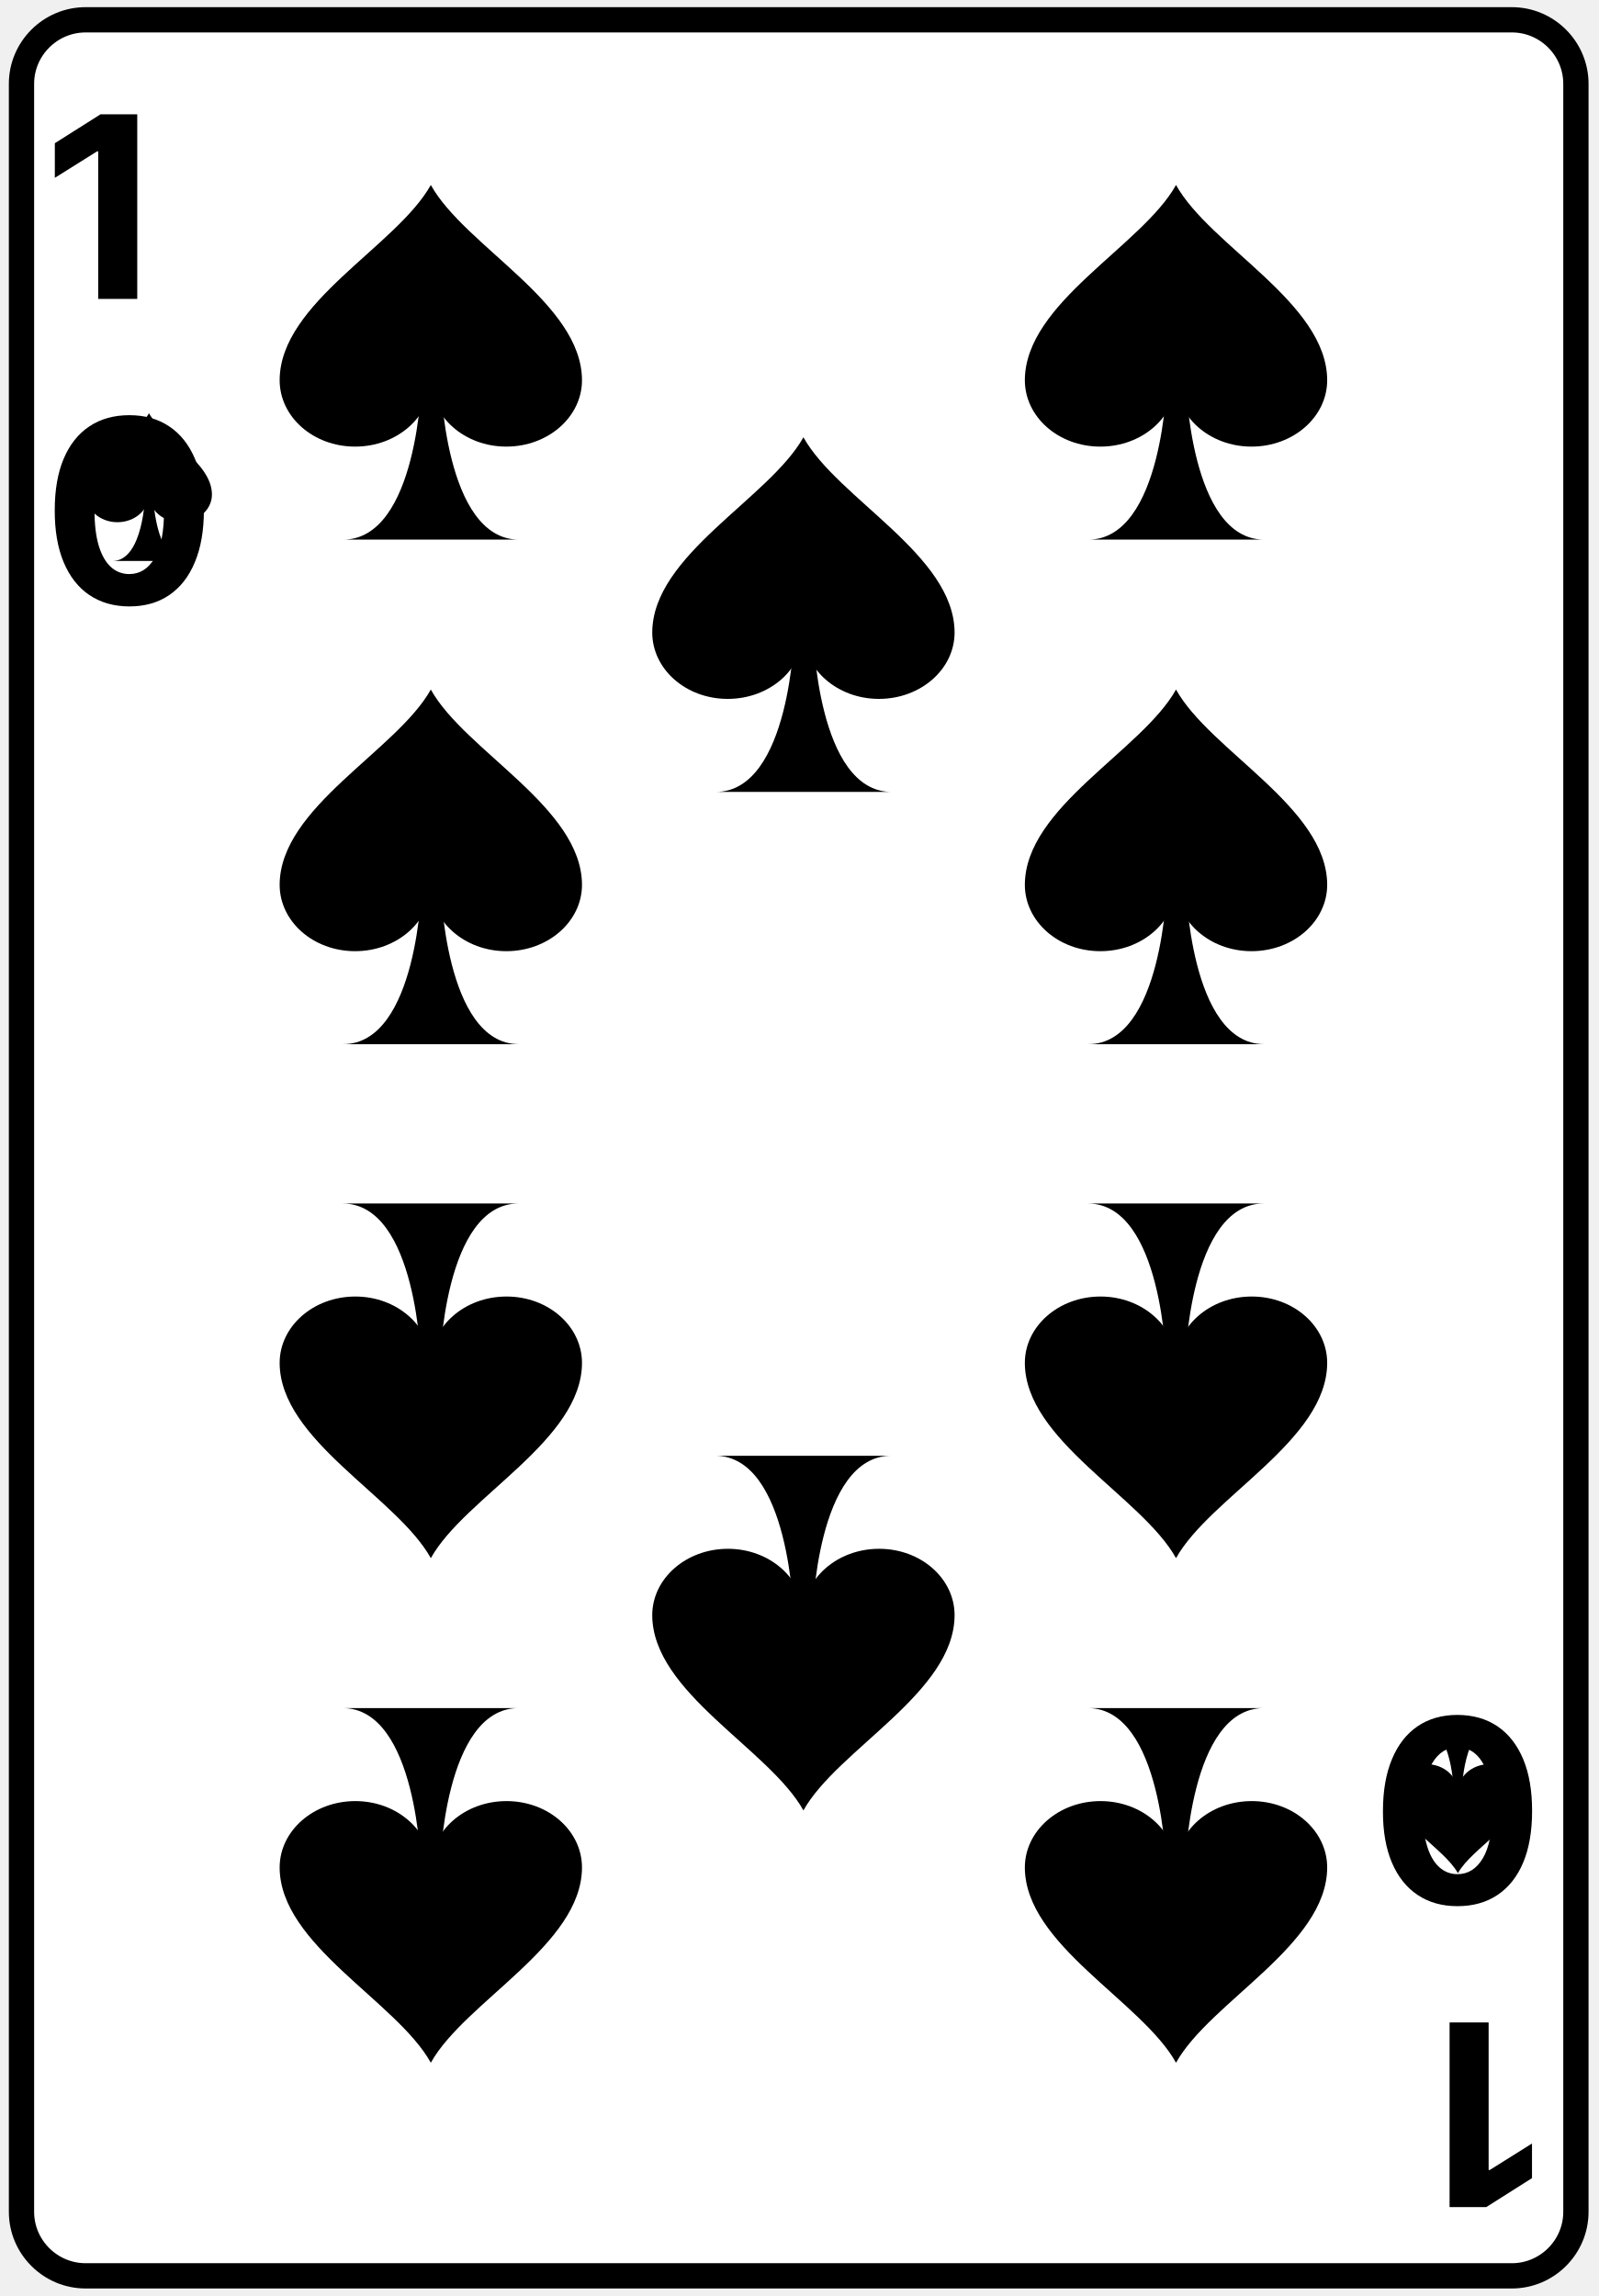
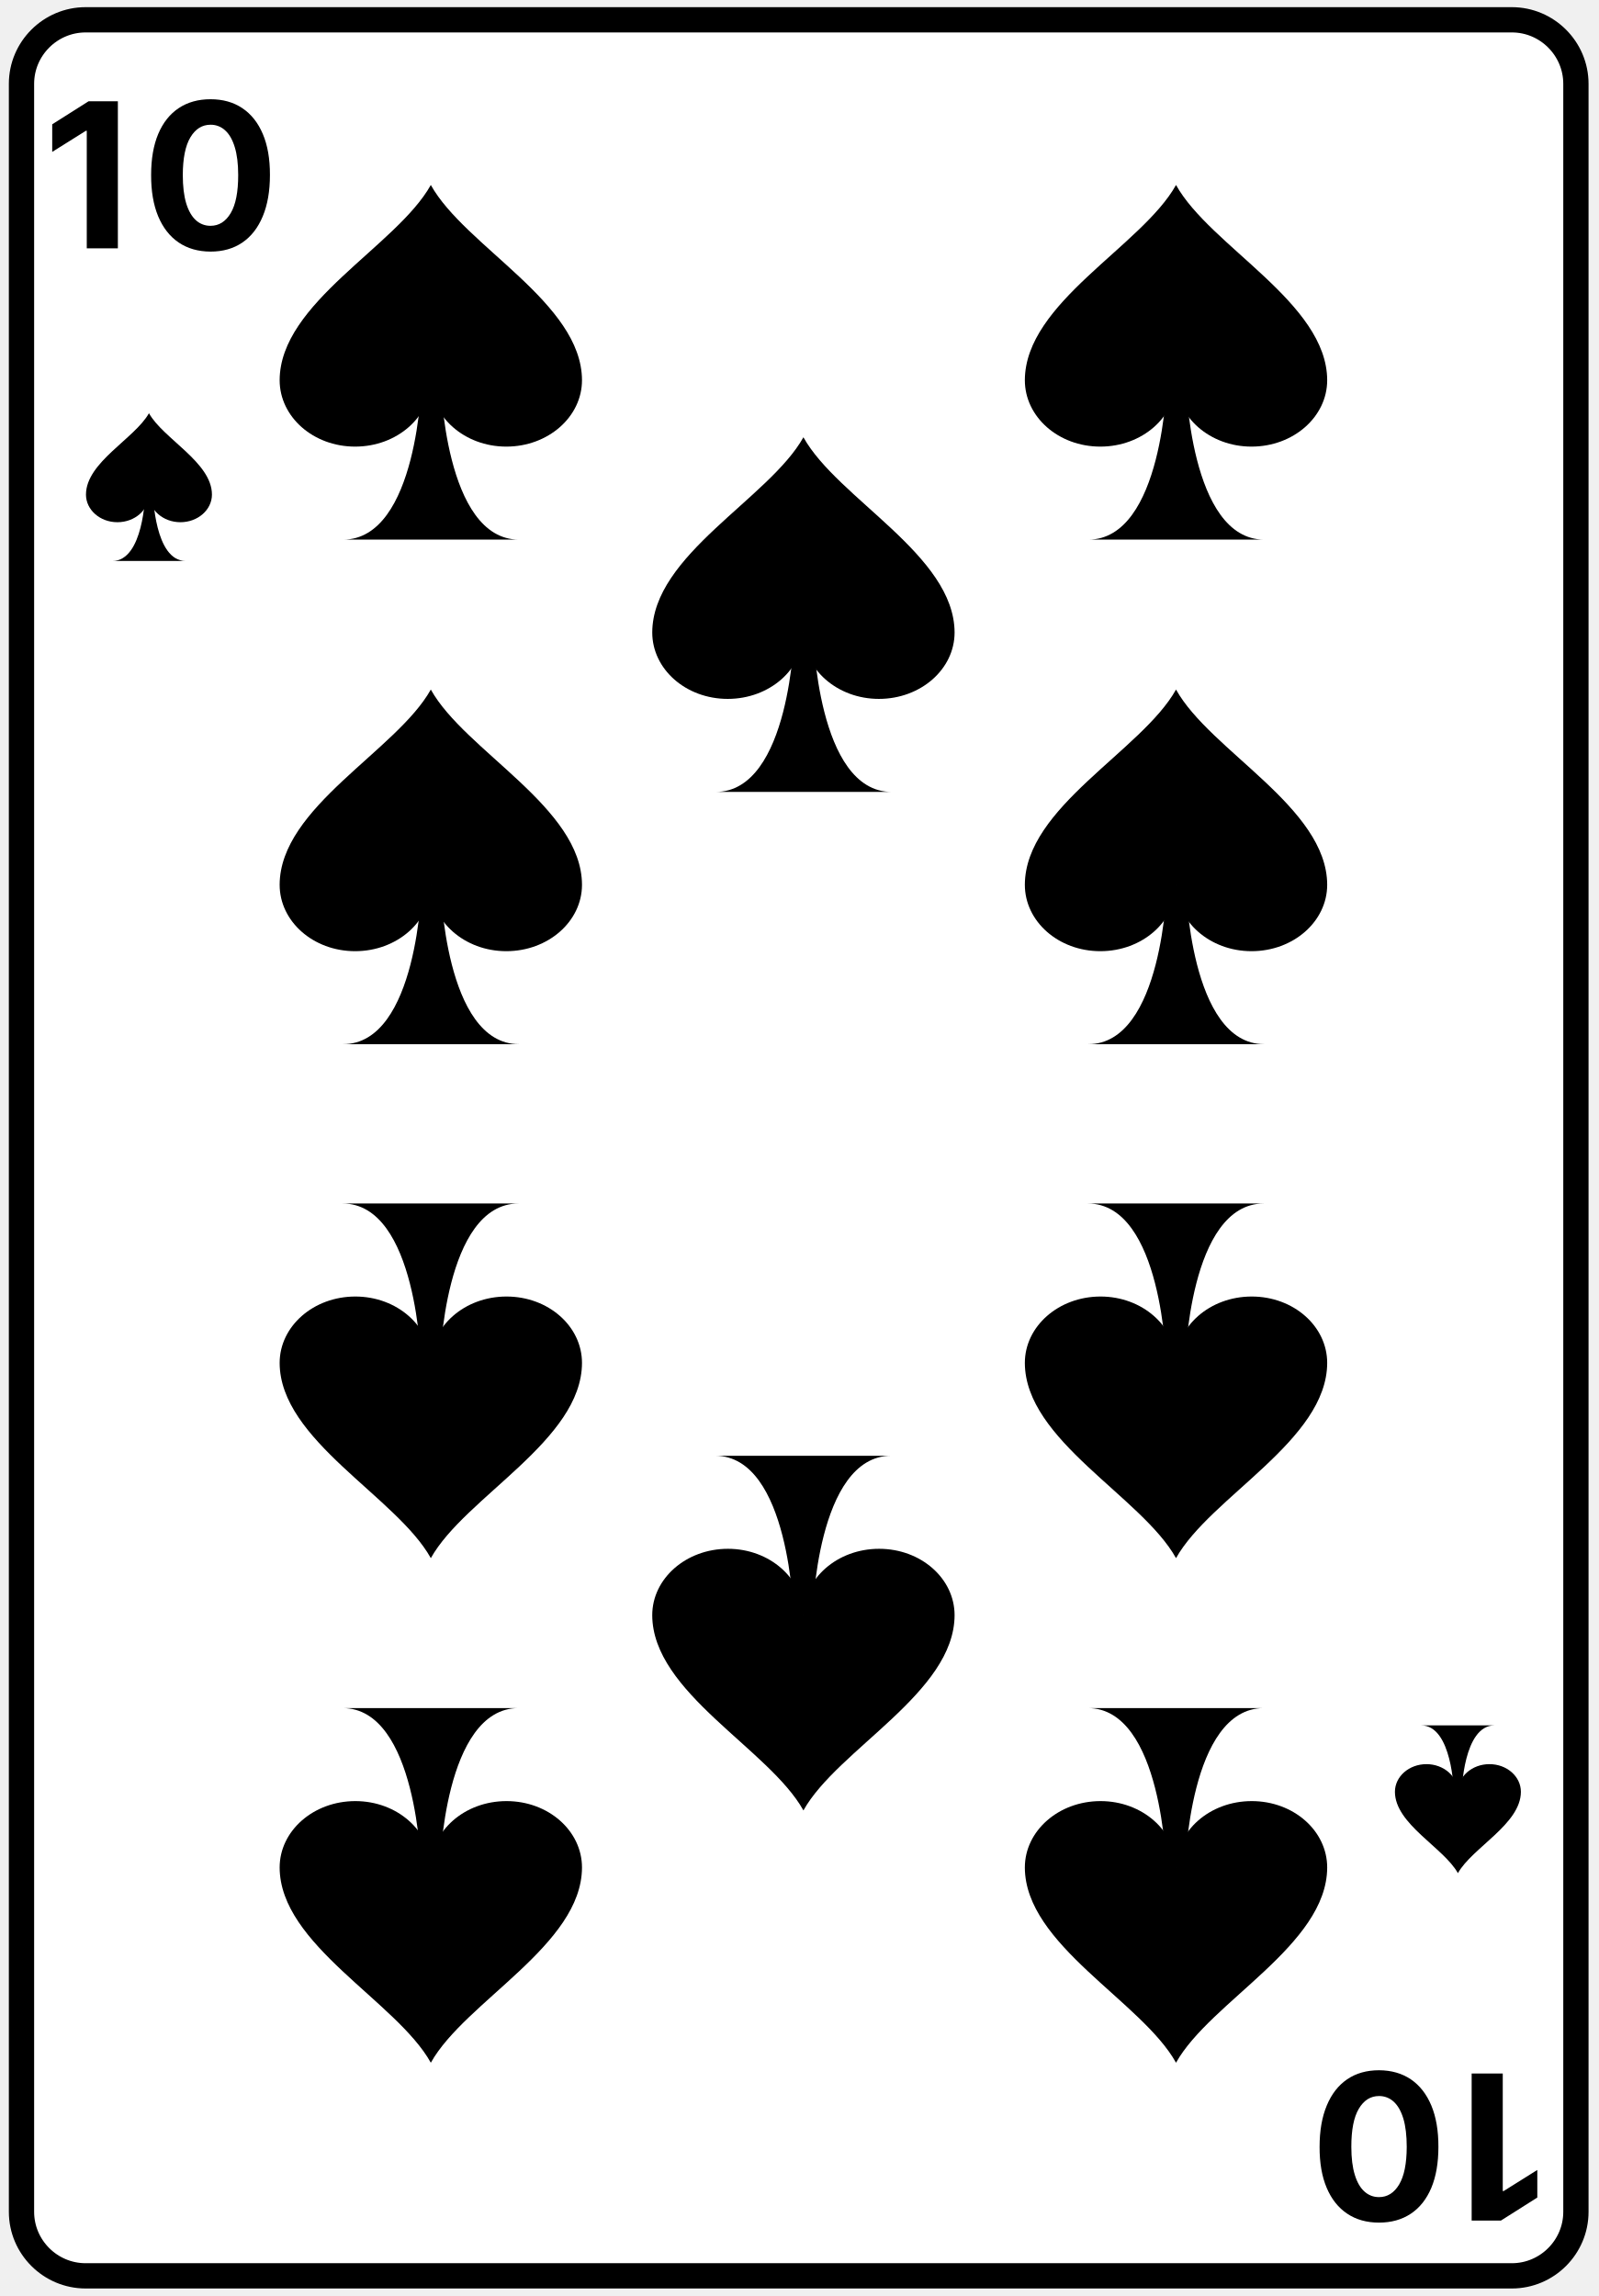
<svg xmlns="http://www.w3.org/2000/svg" width="158" height="227" fill="none" viewBox="0 0 158 227">
  <path fill="#fff" stroke="#000" stroke-width="2.499" d="M2.125 218.679c0 3.482 2.85 6.328 6.338 6.328h141.009c3.478 0 6.328-2.846 6.328-6.328V8.287c0-3.482-2.85-6.329-6.328-6.329H8.462c-3.487 0-6.337 2.847-6.337 6.329v210.392Z" />
-   <path fill="#000" d="M13.569 11.298v18.257h-3.86V14.962h-.107l-4.181 2.62V14.16l4.52-2.861h3.628Zm-.785 48.659c-1.533-.007-2.852-.384-3.958-1.133-1.1-.749-1.946-1.833-2.54-3.254-.589-1.42-.88-3.129-.874-5.126 0-1.99.294-3.688.882-5.09.595-1.403 1.442-2.47 2.541-3.2 1.106-.738 2.422-1.106 3.95-1.106 1.527 0 2.84.368 3.94 1.105 1.105.737 1.955 1.807 2.55 3.21.594 1.397.888 3.09.882 5.081 0 2.003-.297 3.715-.891 5.135-.589 1.42-1.433 2.505-2.532 3.254-1.1.749-2.416 1.123-3.95 1.123Zm0-3.201c1.046 0 1.881-.526 2.506-1.578.624-1.052.933-2.63.927-4.734 0-1.385-.143-2.538-.428-3.459-.28-.92-.678-1.613-1.195-2.077a2.605 2.605 0 0 0-1.81-.695c-1.04 0-1.872.52-2.496 1.56-.624 1.04-.939 2.597-.945 4.671 0 1.403.14 2.574.42 3.513.285.933.686 1.634 1.203 2.104a2.637 2.637 0 0 0 1.819.695Zm130.527 161.452v-18.257h3.86v14.593h.107l4.181-2.621v3.424l-4.52 2.861h-3.628Zm.784-48.658c1.534.005 2.853.383 3.959 1.132 1.099.749 1.946 1.833 2.54 3.254.589 1.42.88 3.129.874 5.126 0 1.991-.294 3.687-.883 5.09-.594 1.403-1.441 2.469-2.54 3.2-1.106.737-2.422 1.106-3.95 1.106-1.527 0-2.84-.369-3.94-1.106-1.105-.736-1.955-1.806-2.55-3.209-.594-1.397-.888-3.09-.882-5.081 0-2.003.297-3.715.891-5.135.589-1.421 1.433-2.505 2.532-3.254 1.1-.749 2.416-1.123 3.949-1.123Zm0 3.2c-1.046 0-1.881.526-2.505 1.578-.624 1.052-.933 2.63-.927 4.734 0 1.384.143 2.537.428 3.459.279.921.678 1.613 1.195 2.077a2.606 2.606 0 0 0 1.809.695c1.04 0 1.873-.52 2.497-1.56.624-1.04.939-2.597.945-4.671 0-1.403-.14-2.574-.419-3.513-.286-.933-.687-1.634-1.204-2.104a2.64 2.64 0 0 0-1.819-.695Z" />
-   <path fill="#000" d="M11.11 55.462c1.54 0 2.353-1.64 2.777-3.28.424-1.64.461-3.279.461-3.279l.784-.009s.148 6.568 3.23 6.568H11.11Z" />
+   <path fill="#000" d="M11.653 10.01v14.545H8.578V12.93h-.085l-3.331 2.088V12.29l3.6-2.28h2.891Zm9.16 14.865c-1.221-.005-2.272-.305-3.153-.902-.876-.597-1.55-1.46-2.024-2.592-.47-1.132-.701-2.493-.696-4.084 0-1.586.234-2.938.703-4.056.473-1.117 1.148-1.967 2.024-2.55.88-.587 1.93-.88 3.146-.88 1.217 0 2.264.293 3.14.88.88.588 1.557 1.44 2.03 2.557.474 1.113.709 2.463.704 4.049 0 1.595-.237 2.96-.71 4.09-.47 1.132-1.142 1.996-2.017 2.593-.876.597-1.925.895-3.147.895Zm0-2.55c.834 0 1.499-.419 1.996-1.257.497-.838.743-2.095.739-3.771 0-1.103-.114-2.022-.341-2.756-.223-.734-.54-1.285-.952-1.655a2.075 2.075 0 0 0-1.442-.554c-.828 0-1.491.415-1.988 1.243-.497.829-.748 2.07-.753 3.722 0 1.117.111 2.05.334 2.798.227.743.547 1.302.958 1.676a2.1 2.1 0 0 0 1.45.554Zm124.68 197.22V205h3.075v11.626h.085l3.331-2.088v2.728l-3.6 2.279h-2.891Zm-9.16-14.865c1.221.005 2.272.306 3.153.902.876.597 1.551 1.461 2.024 2.593.469 1.131.701 2.493.696 4.084 0 1.586-.234 2.937-.703 4.055-.473 1.117-1.148 1.967-2.024 2.55-.881.587-1.929.88-3.146.88-1.217 0-2.264-.293-3.139-.88-.881-.587-1.558-1.44-2.032-2.557-.473-1.113-.708-2.462-.703-4.048 0-1.596.237-2.96.71-4.091.469-1.132 1.141-1.996 2.017-2.593.876-.596 1.925-.895 3.147-.895Zm0 2.55c-.834 0-1.499.419-1.996 1.257-.497.838-.743 2.095-.739 3.772 0 1.103.114 2.021.341 2.755.223.734.54 1.286.952 1.655.407.369.888.554 1.442.554.828 0 1.491-.414 1.988-1.243.498-.828.748-2.069.753-3.721 0-1.118-.111-2.051-.334-2.799-.227-.743-.546-1.302-.958-1.676a2.103 2.103 0 0 0-1.449-.554ZM11.11 55.462c1.54 0 2.353-1.64 2.777-3.28.424-1.64.461-3.279.461-3.279l.784-.009s.148 6.568 3.23 6.568H11.11Z" />
  <path fill="#000" d="M8.5 48.894c.009-3.196 4.815-5.518 6.227-8.041 1.411 2.533 6.218 4.854 6.227 8.041 0 1.51-1.393 2.736-3.118 2.736-1.716 0-3.11-1.225-3.11-2.736 0 1.51-1.392 2.736-3.118 2.736-1.725 0-3.109-1.225-3.109-2.736Zm139.251 121.691c-1.541 0-2.353 1.64-2.777 3.28-.424 1.639-.461 3.279-.461 3.279l-.785.009s-.147-6.568-3.228-6.568h7.251Z" />
  <path fill="#000" d="M150.361 177.153c-.009 3.196-4.815 5.518-6.227 8.042-1.411-2.533-6.218-4.855-6.227-8.042 0-1.511 1.393-2.736 3.118-2.736 1.716 0 3.109 1.225 3.109 2.736 0-1.511 1.393-2.736 3.118-2.736 1.725 0 3.109 1.225 3.109 2.736ZM33.912 53.351c3.698 0 5.646-3.935 6.665-7.87 1.018-3.935 1.107-7.87 1.107-7.87l1.882-.022s.354 15.762 7.75 15.762H33.911Z" />
  <path fill="#000" d="M27.647 37.589c.022-7.672 11.557-13.243 14.945-19.3 3.388 6.08 14.924 11.65 14.946 19.3 0 3.625-3.344 6.566-7.484 6.566-4.119 0-7.462-2.94-7.462-6.566 0 3.625-3.343 6.566-7.484 6.566-4.14 0-7.461-2.94-7.461-6.566Zm6.265 65.648c3.698 0 5.646-3.935 6.665-7.87 1.018-3.935 1.107-7.87 1.107-7.87l1.882-.022s.354 15.762 7.75 15.762H33.911Z" />
  <path fill="#000" d="M27.647 87.475c.022-7.672 11.557-13.243 14.945-19.3 3.388 6.08 14.924 11.65 14.946 19.3 0 3.625-3.344 6.566-7.484 6.566-4.119 0-7.462-2.94-7.462-6.566 0 3.625-3.343 6.566-7.484 6.566-4.14 0-7.461-2.94-7.461-6.566Zm23.625 31.512c-3.698 0-5.646 3.935-6.665 7.87-1.018 3.936-1.107 7.871-1.107 7.871l-1.882.022s-.354-15.763-7.75-15.763h17.404Z" />
  <path fill="#000" d="M57.538 134.75c-.022 7.671-11.558 13.242-14.945 19.3-3.388-6.08-14.924-11.651-14.946-19.3 0-3.626 3.343-6.566 7.484-6.566 4.118 0 7.462 2.94 7.462 6.566 0-3.626 3.343-6.566 7.483-6.566s7.462 2.94 7.462 6.566Zm-6.266 34.123c-3.698 0-5.646 3.935-6.665 7.87-1.018 3.936-1.107 7.871-1.107 7.871l-1.882.022s-.354-15.763-7.75-15.763h17.404Z" />
  <path fill="#000" d="M57.538 184.636c-.022 7.671-11.558 13.242-14.945 19.3-3.388-6.08-14.924-11.651-14.946-19.3 0-3.626 3.343-6.566 7.484-6.566 4.118 0 7.462 2.94 7.462 6.566 0-3.626 3.343-6.566 7.483-6.566s7.462 2.94 7.462 6.566Zm50.049-131.285c3.697 0 5.646-3.935 6.664-7.87 1.019-3.935 1.107-7.87 1.107-7.87l1.882-.022s.354 15.762 7.75 15.762h-17.403Z" />
  <path fill="#000" d="M101.32 37.589c.023-7.672 11.558-13.243 14.946-19.3 3.388 6.08 14.923 11.65 14.945 19.3 0 3.625-3.343 6.566-7.483 6.566-4.119 0-7.462-2.94-7.462-6.566 0 3.625-3.343 6.566-7.484 6.566-4.14 0-7.462-2.94-7.462-6.566Zm6.267 65.648c3.697 0 5.646-3.935 6.664-7.87 1.019-3.935 1.107-7.87 1.107-7.87l1.882-.022s.354 15.762 7.75 15.762h-17.403Z" />
  <path fill="#000" d="M101.32 87.475c.023-7.672 11.558-13.243 14.946-19.3 3.388 6.08 14.923 11.65 14.945 19.3 0 3.625-3.343 6.566-7.483 6.566-4.119 0-7.462-2.94-7.462-6.566 0 3.625-3.343 6.566-7.484 6.566-4.14 0-7.462-2.94-7.462-6.566Zm23.625 31.512c-3.697 0-5.646 3.935-6.664 7.87-1.019 3.936-1.107 7.871-1.107 7.871l-1.882.022s-.355-15.763-7.75-15.763h17.403Z" />
  <path fill="#000" d="M131.211 134.75c-.022 7.671-11.558 13.242-14.945 19.3-3.388-6.08-14.924-11.651-14.946-19.3 0-3.626 3.344-6.566 7.484-6.566 4.118 0 7.462 2.94 7.462 6.566 0-3.626 3.343-6.566 7.484-6.566 4.14 0 7.461 2.94 7.461 6.566Zm-6.266 34.123c-3.697 0-5.646 3.935-6.664 7.87-1.019 3.936-1.107 7.871-1.107 7.871l-1.882.022s-.355-15.763-7.75-15.763h17.403Z" />
  <path fill="#000" d="M131.211 184.636c-.022 7.671-11.558 13.242-14.945 19.3-3.388-6.08-14.924-11.651-14.946-19.3 0-3.626 3.344-6.566 7.484-6.566 4.118 0 7.462 2.94 7.462 6.566 0-3.626 3.343-6.566 7.484-6.566 4.14 0 7.461 2.94 7.461 6.566ZM70.75 78.295c3.697 0 5.645-3.935 6.664-7.87 1.018-3.935 1.107-7.87 1.107-7.87l1.882-.023s.354 15.763 7.75 15.763H70.748Z" />
  <path fill="#000" d="M64.484 62.532c.022-7.671 11.557-13.242 14.945-19.3 3.388 6.08 14.923 11.651 14.945 19.3 0 3.626-3.343 6.566-7.483 6.566-4.119 0-7.462-2.94-7.462-6.566 0 3.626-3.343 6.566-7.484 6.566-4.14 0-7.461-2.94-7.461-6.566Zm23.624 81.397c-3.697 0-5.646 3.935-6.664 7.87-1.019 3.936-1.107 7.871-1.107 7.871l-1.882.022s-.355-15.763-7.75-15.763h17.403Z" />
  <path fill="#000" d="M94.374 159.692c-.022 7.671-11.557 13.242-14.945 19.3-3.388-6.08-14.924-11.651-14.946-19.3 0-3.626 3.344-6.566 7.484-6.566 4.119 0 7.462 2.94 7.462 6.566 0-3.626 3.343-6.566 7.484-6.566 4.14 0 7.461 2.94 7.461 6.566Z" />
</svg>
